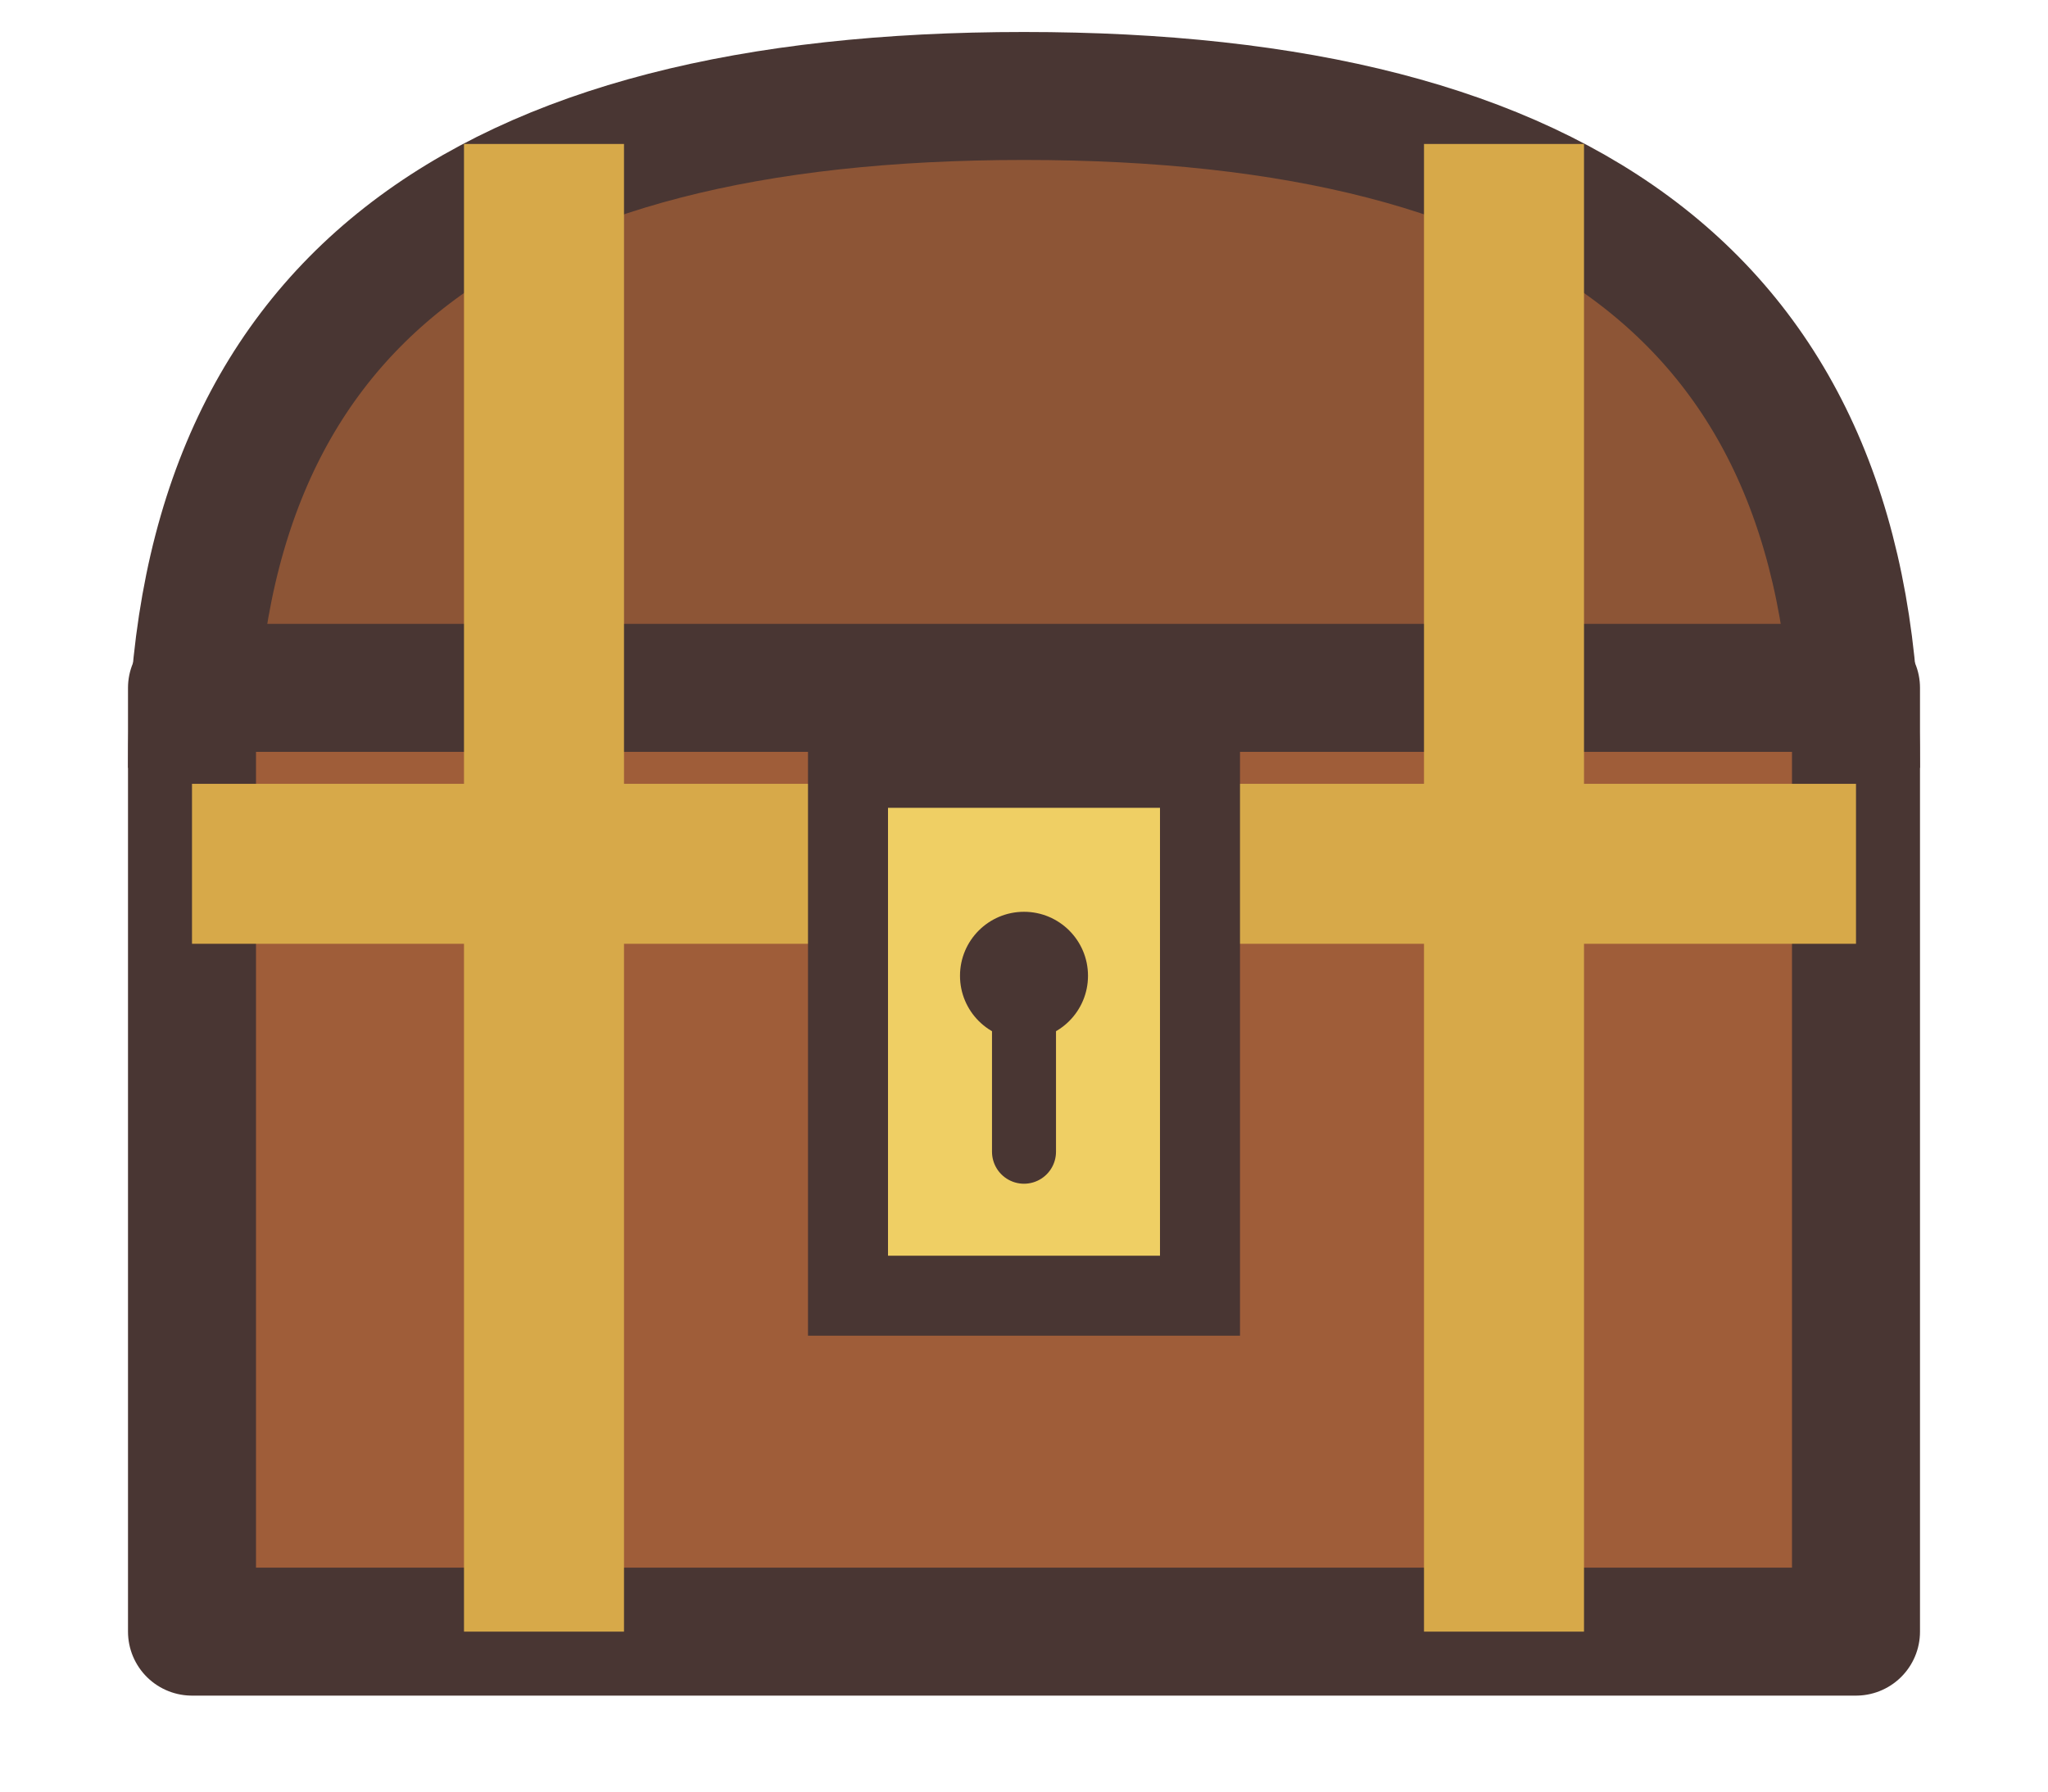
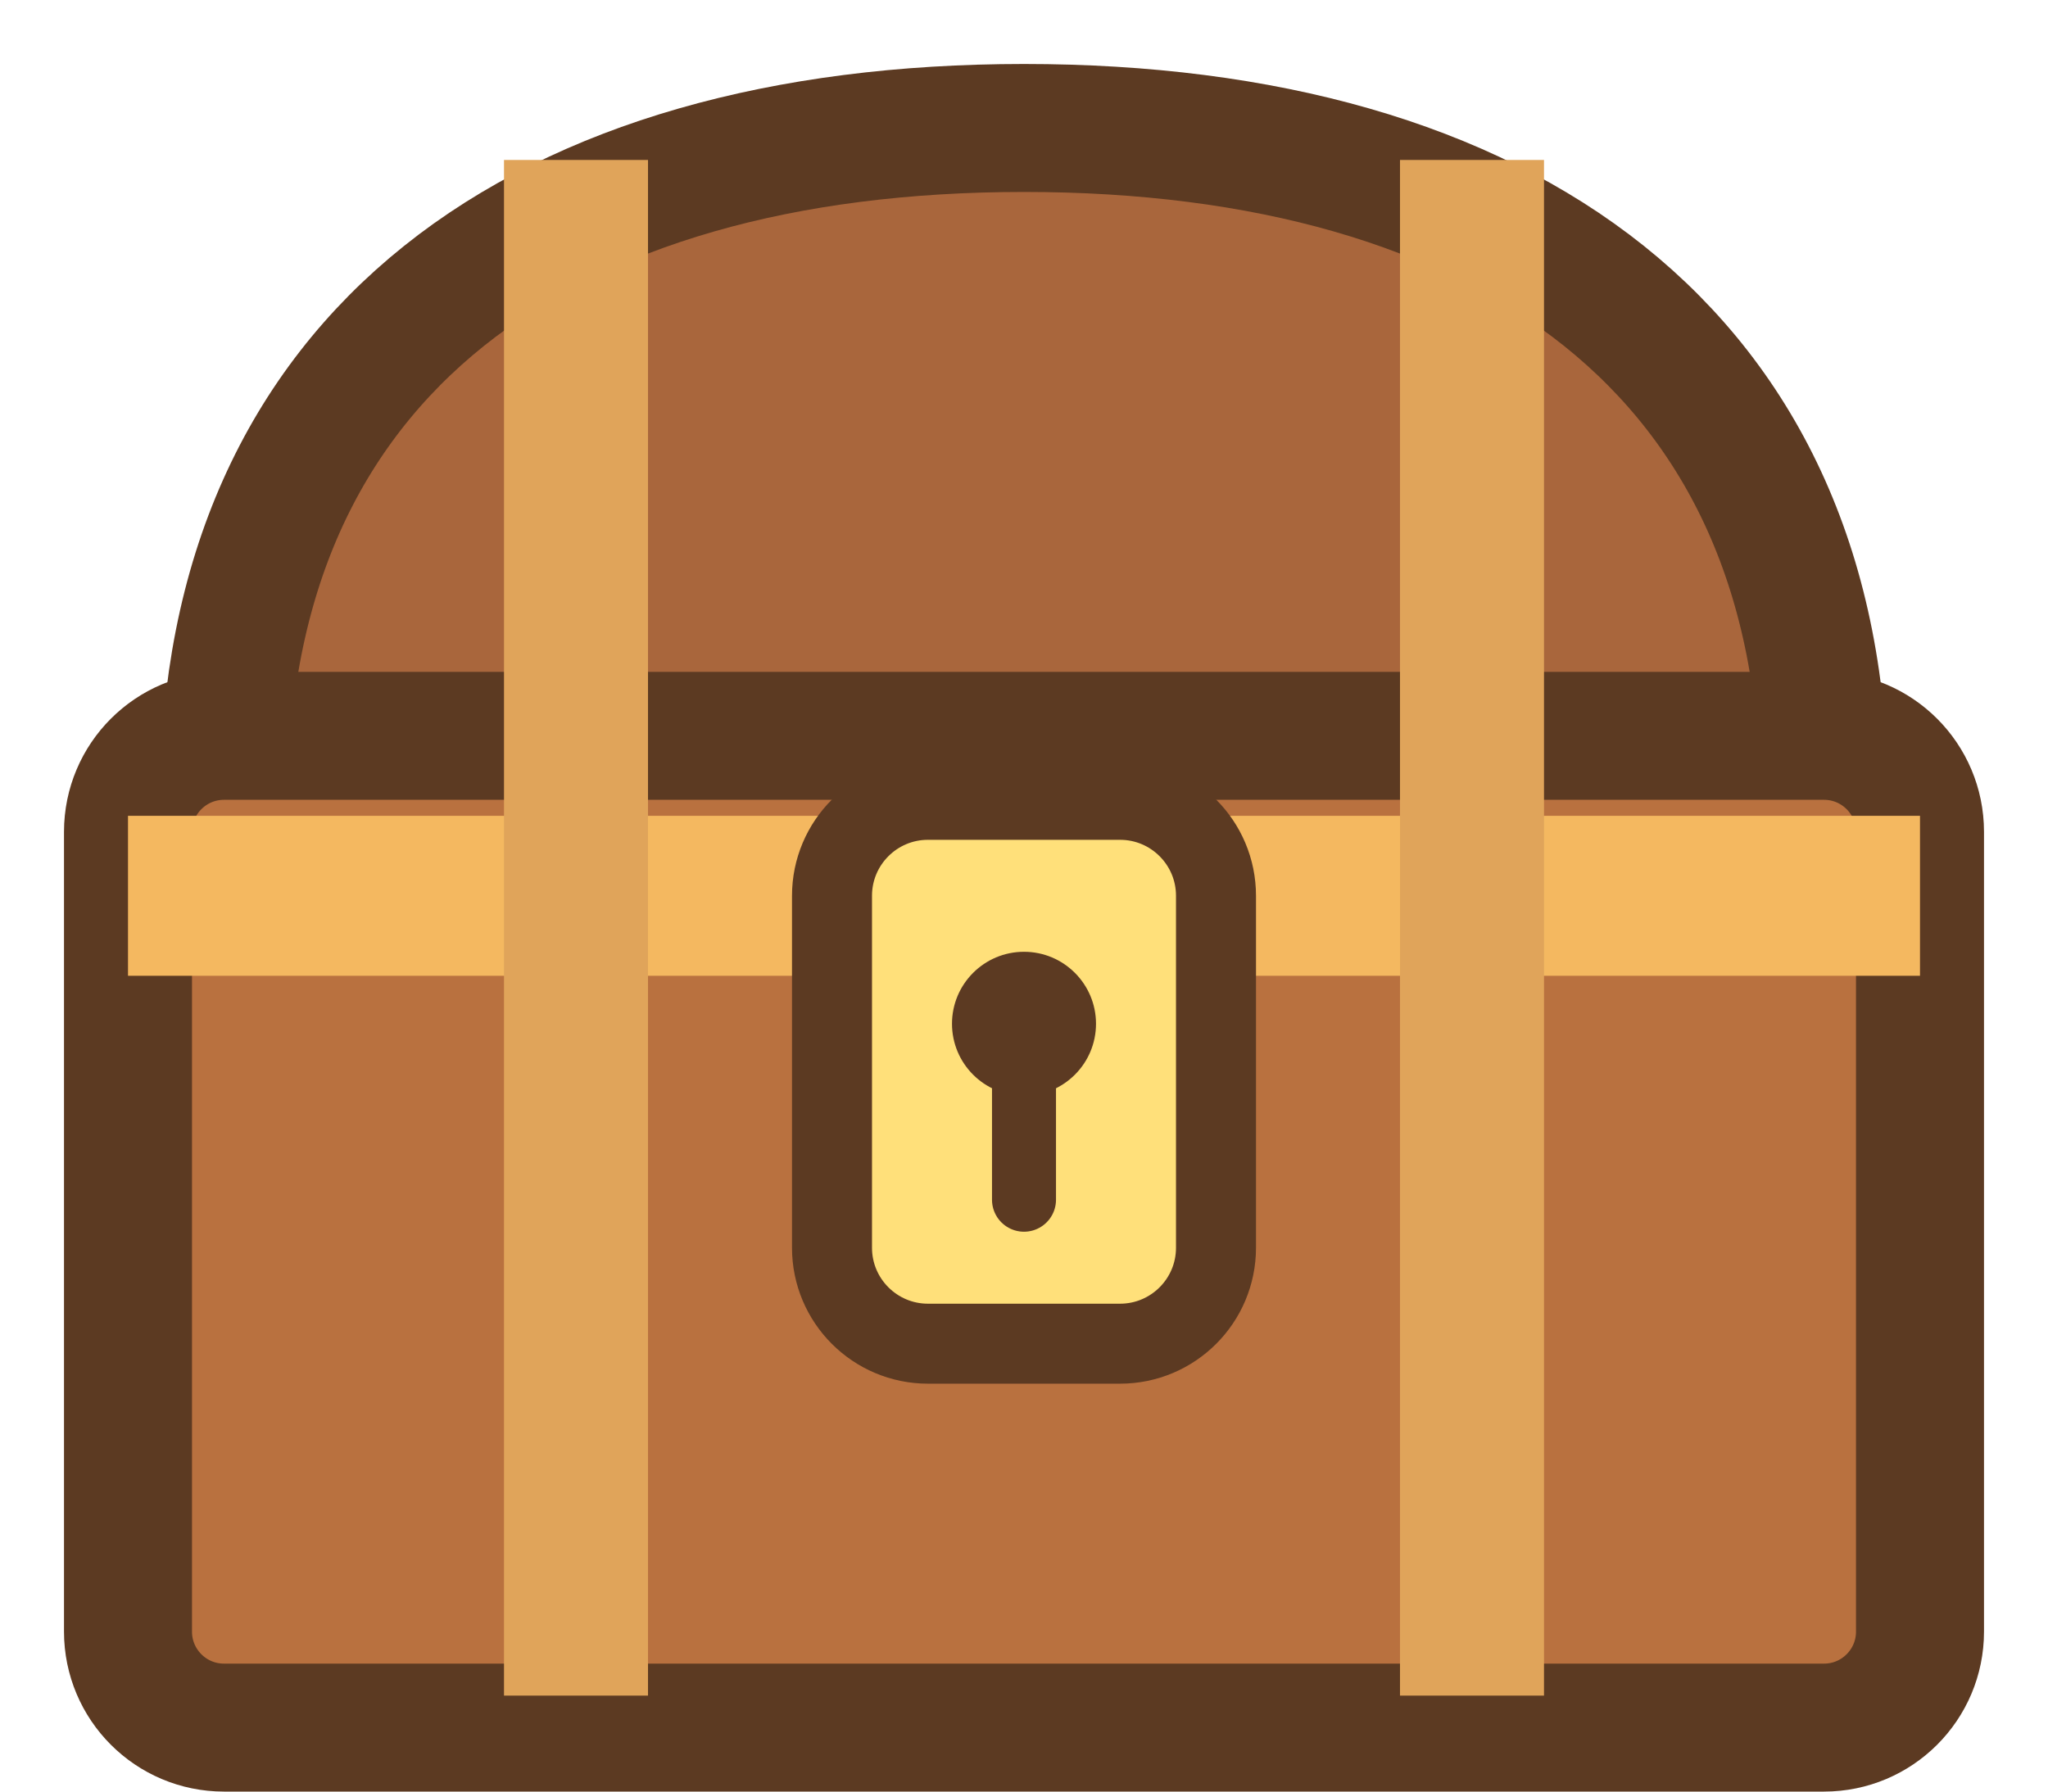
<svg xmlns="http://www.w3.org/2000/svg" viewBox="0 0 128 112">
-   <path d="M12 48c0-29 18-42 52-42s52 13 52 42" fill="#8d5536" stroke="#493633" stroke-width="8" />
-   <path d="M12 43h104v59H12z" fill="#9f5d39" stroke="#493633" stroke-width="8" stroke-linejoin="round" />
-   <path d="M12 54h104M34 9v93m60-93v93" fill="none" stroke="#d7a949" stroke-width="10" />
-   <path d="M53 48h22v33H53z" fill="#efcf64" stroke="#493633" stroke-width="5" rx="5" />
-   <circle cx="64" cy="61" r="4" fill="#493633" />
-   <path d="M64 64v8" stroke="#493633" stroke-width="4" stroke-linecap="round" />
+   <path d="M14 50c0-28 20-42 50-42s50 14 50 42" fill="#A9663C" stroke="#5c3a22" stroke-width="8" stroke-linejoin="round" />
+   <path d="M14 46h100a6 6 0 0 1 6 6v50a6 6 0 0 1-6 6H14a6 6 0 0 1-6-6V52a6 6 0 0 1 6-6Z" fill="#B9713F" stroke="#5c3a22" stroke-width="8" />
+   <path d="M8 56h112" stroke="#F4B860" stroke-width="10" />
+   <path d="M36 10v96m56-96v96" stroke="#E0A45A" stroke-width="9" />
+   <rect x="52" y="50" width="24" height="34" rx="6" fill="#FFE07A" stroke="#5c3a22" stroke-width="5" />
+   <circle cx="64" cy="64" r="4.5" fill="#5c3a22" />
+   <path d="M64 66v9" stroke="#5c3a22" stroke-width="4" stroke-linecap="round" />
</svg>
